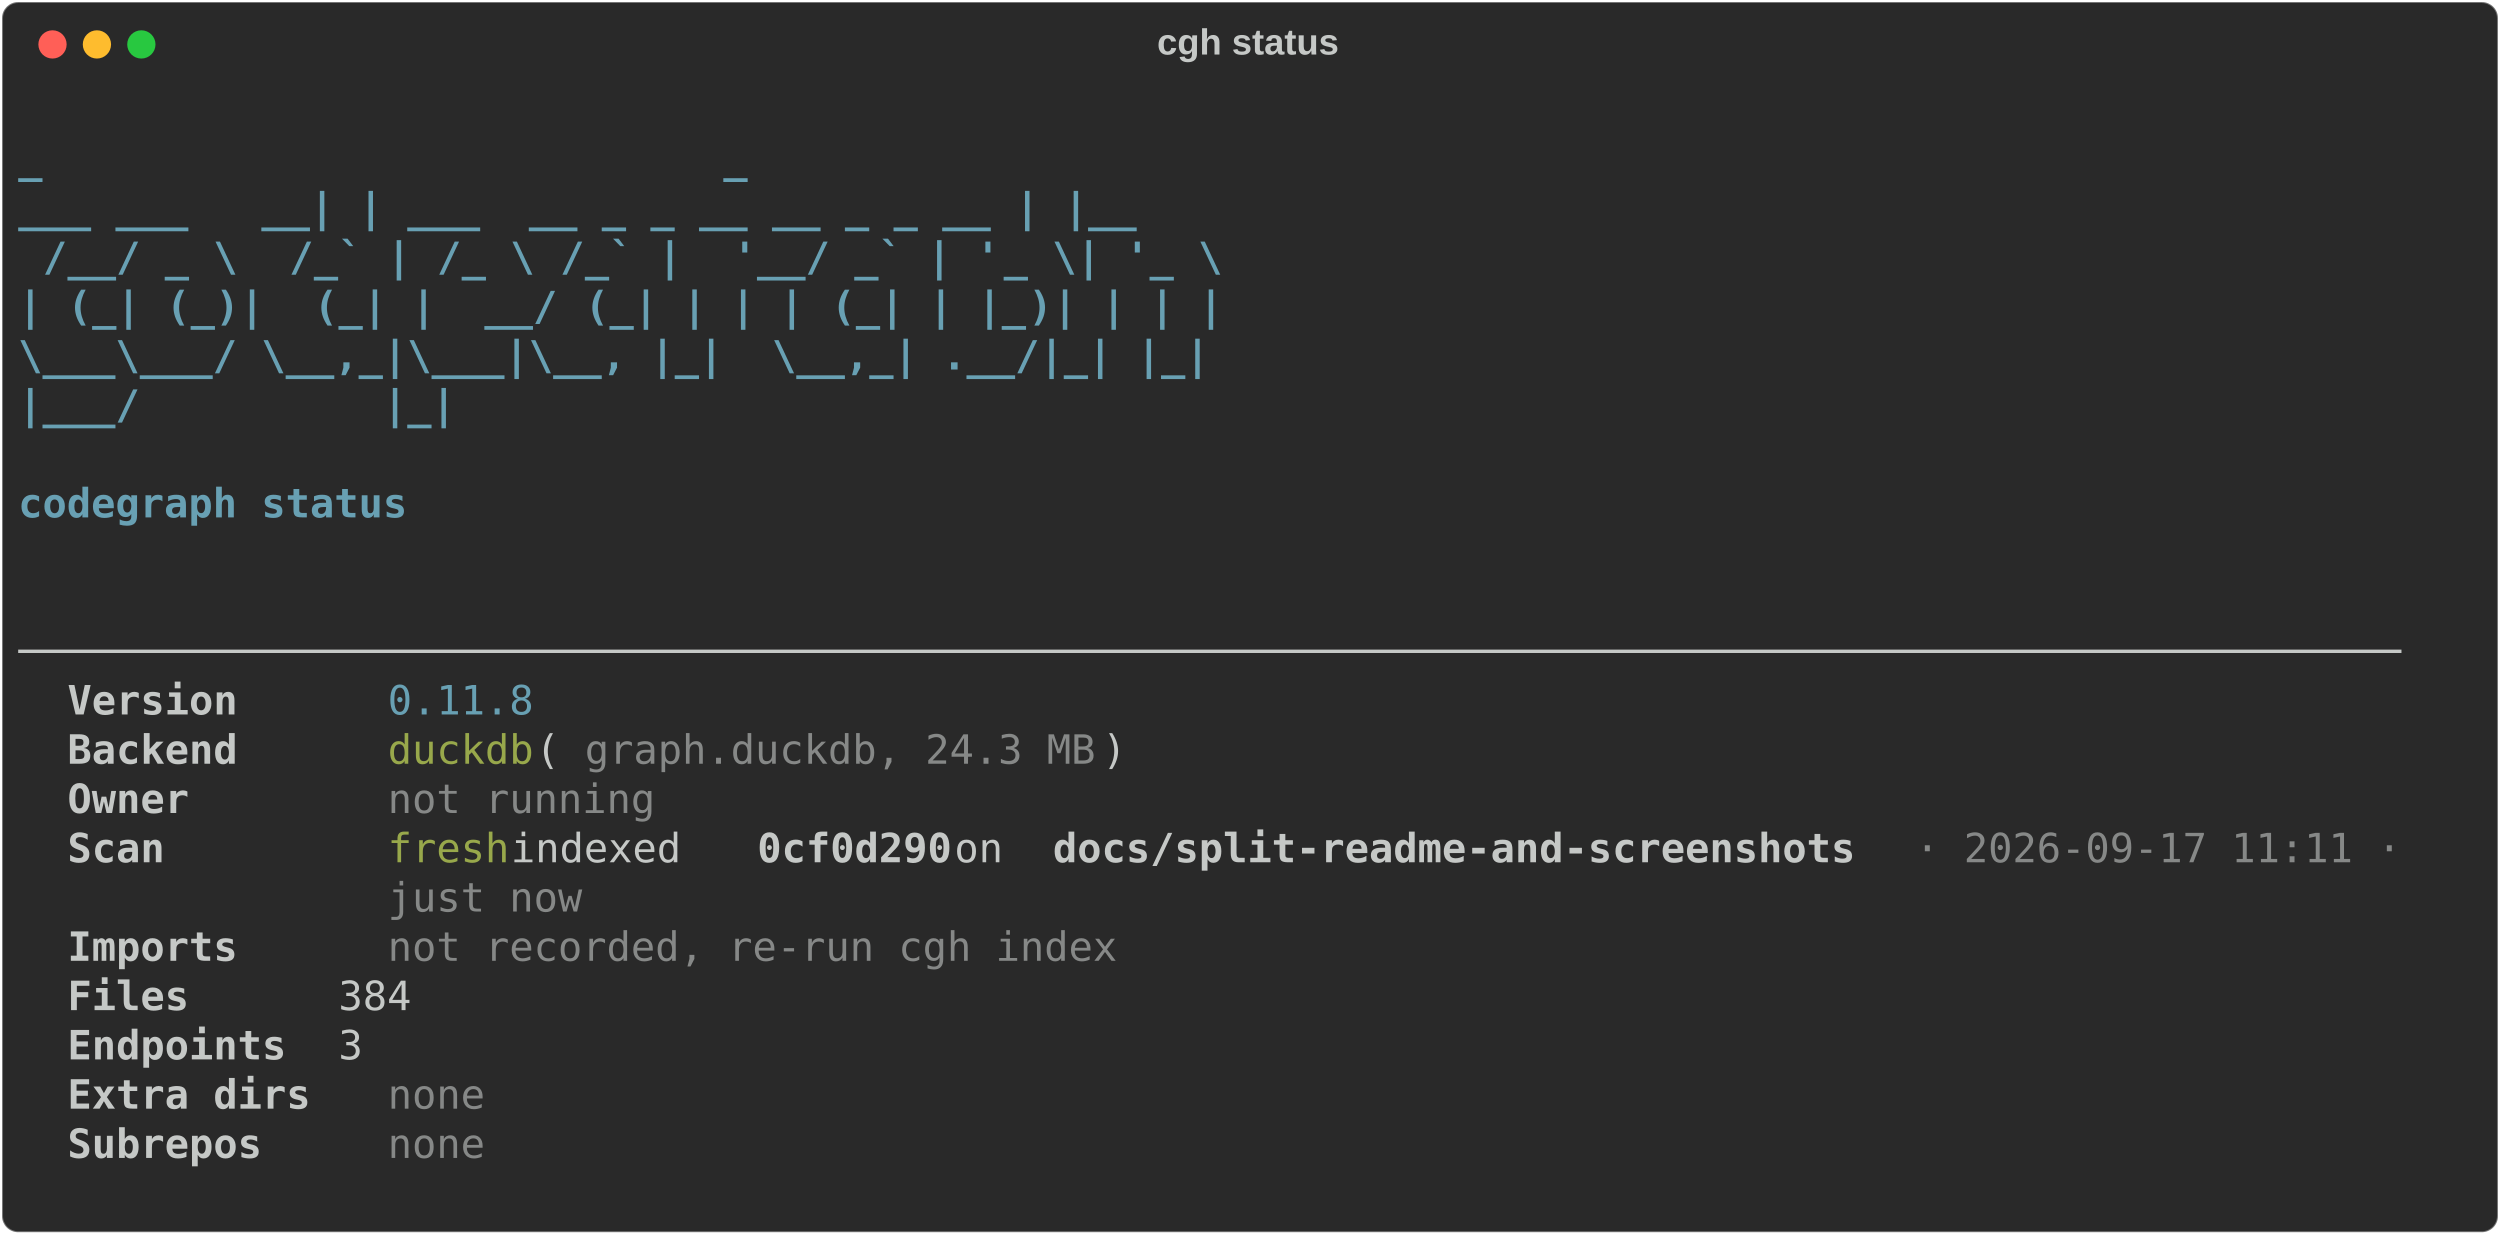
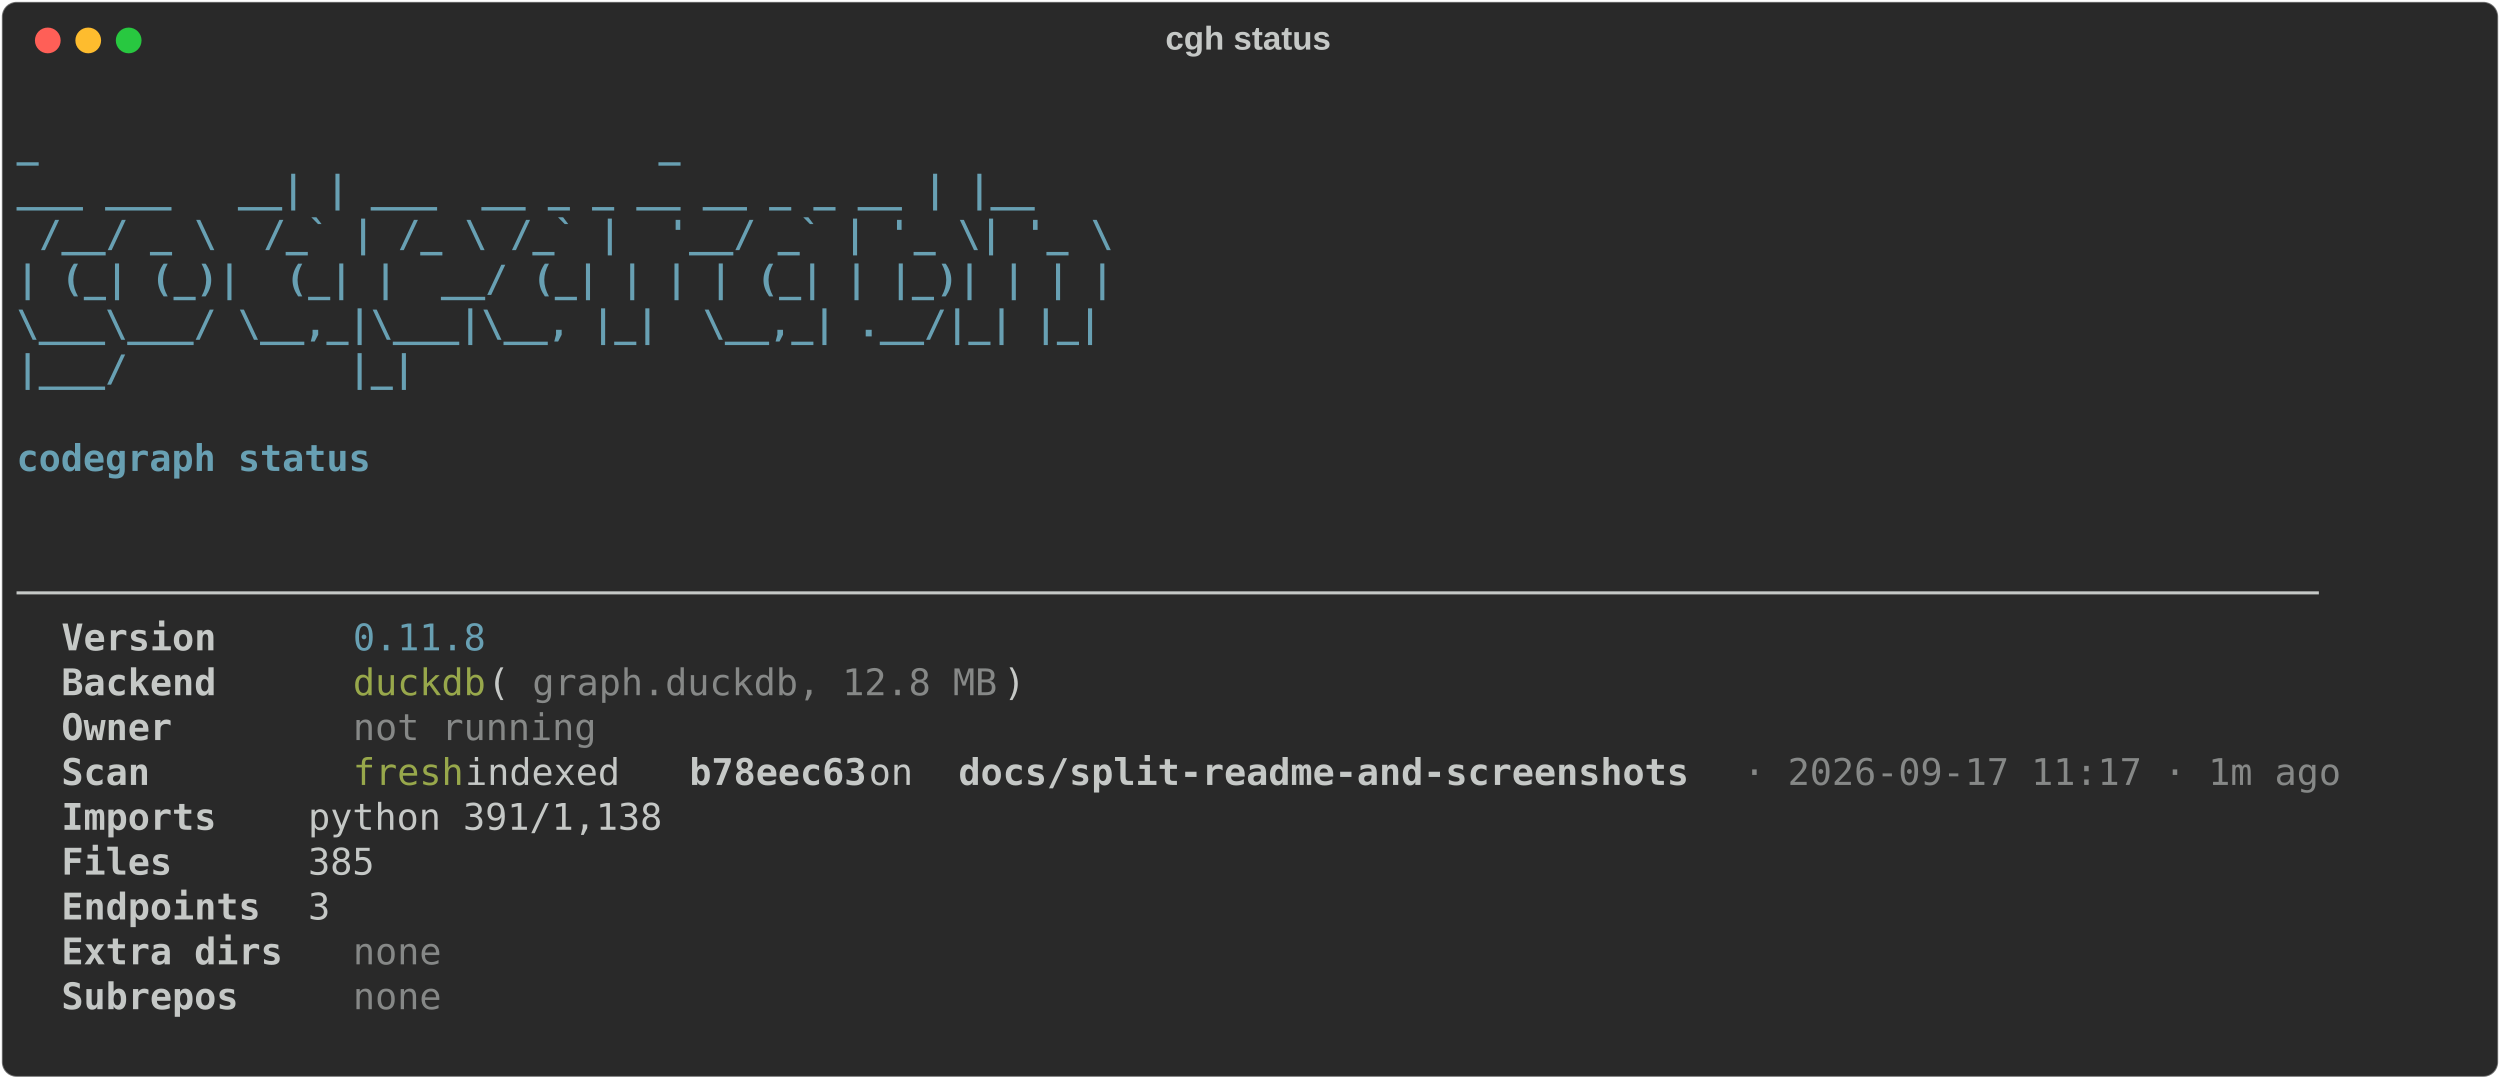
- <svg xmlns="http://www.w3.org/2000/svg" class="rich-terminal" viewBox="0 0 1238 611.2">
+ <svg xmlns="http://www.w3.org/2000/svg" class="rich-terminal" viewBox="0 0 1360 586.8">
  <style>

    @font-face {
        font-family: "Fira Code";
        src: local("FiraCode-Regular"),
                url("https://cdnjs.cloudflare.com/ajax/libs/firacode/6.2.0/woff2/FiraCode-Regular.woff2") format("woff2"),
                url("https://cdnjs.cloudflare.com/ajax/libs/firacode/6.2.0/woff/FiraCode-Regular.woff") format("woff");
        font-style: normal;
        font-weight: 400;
    }
    @font-face {
        font-family: "Fira Code";
        src: local("FiraCode-Bold"),
                url("https://cdnjs.cloudflare.com/ajax/libs/firacode/6.2.0/woff2/FiraCode-Bold.woff2") format("woff2"),
                url("https://cdnjs.cloudflare.com/ajax/libs/firacode/6.2.0/woff/FiraCode-Bold.woff") format("woff");
        font-style: bold;
        font-weight: 700;
    }

-     .terminal-4253577607-matrix {
+     .terminal-2444940636-matrix {
        font-family: Fira Code, monospace;
        font-size: 20px;
        line-height: 24.4px;
        font-variant-east-asian: full-width;
    }

-     .terminal-4253577607-title {
+     .terminal-2444940636-title {
        font-size: 18px;
        font-weight: bold;
        font-family: arial;
    }

-     .terminal-4253577607-r1 { fill: #c5c8c6 }
- .terminal-4253577607-r2 { fill: #68a0b3;font-weight: bold }
- .terminal-4253577607-r3 { fill: #c5c8c6;font-weight: bold }
- .terminal-4253577607-r4 { fill: #68a0b3 }
- .terminal-4253577607-r5 { fill: #98a84b }
- .terminal-4253577607-r6 { fill: #868887 }
+     .terminal-2444940636-r1 { fill: #c5c8c6 }
+ .terminal-2444940636-r2 { fill: #68a0b3;font-weight: bold }
+ .terminal-2444940636-r3 { fill: #c5c8c6;font-weight: bold }
+ .terminal-2444940636-r4 { fill: #68a0b3 }
+ .terminal-2444940636-r5 { fill: #98a84b }
+ .terminal-2444940636-r6 { fill: #868887 }
    </style>
  <defs>
-     <clipPath id="terminal-4253577607-clip-terminal">
-       <rect x="0" y="0" width="1219.0" height="560.2" />
-     </clipPath>
-     <clipPath id="terminal-4253577607-line-0">
-       <rect x="0" y="1.5" width="1220" height="24.65" />
-     </clipPath>
-     <clipPath id="terminal-4253577607-line-1">
-       <rect x="0" y="25.9" width="1220" height="24.65" />
-     </clipPath>
-     <clipPath id="terminal-4253577607-line-2">
-       <rect x="0" y="50.3" width="1220" height="24.65" />
-     </clipPath>
-     <clipPath id="terminal-4253577607-line-3">
-       <rect x="0" y="74.7" width="1220" height="24.65" />
-     </clipPath>
-     <clipPath id="terminal-4253577607-line-4">
-       <rect x="0" y="99.1" width="1220" height="24.65" />
-     </clipPath>
-     <clipPath id="terminal-4253577607-line-5">
-       <rect x="0" y="123.5" width="1220" height="24.65" />
-     </clipPath>
-     <clipPath id="terminal-4253577607-line-6">
-       <rect x="0" y="147.9" width="1220" height="24.65" />
-     </clipPath>
-     <clipPath id="terminal-4253577607-line-7">
-       <rect x="0" y="172.3" width="1220" height="24.65" />
-     </clipPath>
-     <clipPath id="terminal-4253577607-line-8">
-       <rect x="0" y="196.7" width="1220" height="24.65" />
-     </clipPath>
-     <clipPath id="terminal-4253577607-line-9">
-       <rect x="0" y="221.1" width="1220" height="24.65" />
-     </clipPath>
-     <clipPath id="terminal-4253577607-line-10">
-       <rect x="0" y="245.5" width="1220" height="24.65" />
-     </clipPath>
-     <clipPath id="terminal-4253577607-line-11">
-       <rect x="0" y="269.9" width="1220" height="24.65" />
-     </clipPath>
-     <clipPath id="terminal-4253577607-line-12">
-       <rect x="0" y="294.3" width="1220" height="24.65" />
-     </clipPath>
-     <clipPath id="terminal-4253577607-line-13">
-       <rect x="0" y="318.7" width="1220" height="24.65" />
-     </clipPath>
-     <clipPath id="terminal-4253577607-line-14">
-       <rect x="0" y="343.1" width="1220" height="24.65" />
-     </clipPath>
-     <clipPath id="terminal-4253577607-line-15">
-       <rect x="0" y="367.5" width="1220" height="24.65" />
-     </clipPath>
-     <clipPath id="terminal-4253577607-line-16">
-       <rect x="0" y="391.9" width="1220" height="24.65" />
-     </clipPath>
-     <clipPath id="terminal-4253577607-line-17">
-       <rect x="0" y="416.3" width="1220" height="24.65" />
-     </clipPath>
-     <clipPath id="terminal-4253577607-line-18">
-       <rect x="0" y="440.7" width="1220" height="24.65" />
-     </clipPath>
-     <clipPath id="terminal-4253577607-line-19">
-       <rect x="0" y="465.1" width="1220" height="24.65" />
-     </clipPath>
-     <clipPath id="terminal-4253577607-line-20">
-       <rect x="0" y="489.5" width="1220" height="24.65" />
-     </clipPath>
-     <clipPath id="terminal-4253577607-line-21">
-       <rect x="0" y="513.9" width="1220" height="24.65" />
+     <clipPath id="terminal-2444940636-clip-terminal">
+       <rect x="0" y="0" width="1341.0" height="535.8" />
+     </clipPath>
+     <clipPath id="terminal-2444940636-line-0">
+       <rect x="0" y="1.5" width="1342" height="24.65" />
+     </clipPath>
+     <clipPath id="terminal-2444940636-line-1">
+       <rect x="0" y="25.9" width="1342" height="24.65" />
+     </clipPath>
+     <clipPath id="terminal-2444940636-line-2">
+       <rect x="0" y="50.3" width="1342" height="24.65" />
+     </clipPath>
+     <clipPath id="terminal-2444940636-line-3">
+       <rect x="0" y="74.7" width="1342" height="24.65" />
+     </clipPath>
+     <clipPath id="terminal-2444940636-line-4">
+       <rect x="0" y="99.1" width="1342" height="24.65" />
+     </clipPath>
+     <clipPath id="terminal-2444940636-line-5">
+       <rect x="0" y="123.5" width="1342" height="24.65" />
+     </clipPath>
+     <clipPath id="terminal-2444940636-line-6">
+       <rect x="0" y="147.9" width="1342" height="24.65" />
+     </clipPath>
+     <clipPath id="terminal-2444940636-line-7">
+       <rect x="0" y="172.3" width="1342" height="24.65" />
+     </clipPath>
+     <clipPath id="terminal-2444940636-line-8">
+       <rect x="0" y="196.7" width="1342" height="24.65" />
+     </clipPath>
+     <clipPath id="terminal-2444940636-line-9">
+       <rect x="0" y="221.1" width="1342" height="24.65" />
+     </clipPath>
+     <clipPath id="terminal-2444940636-line-10">
+       <rect x="0" y="245.5" width="1342" height="24.65" />
+     </clipPath>
+     <clipPath id="terminal-2444940636-line-11">
+       <rect x="0" y="269.9" width="1342" height="24.65" />
+     </clipPath>
+     <clipPath id="terminal-2444940636-line-12">
+       <rect x="0" y="294.3" width="1342" height="24.65" />
+     </clipPath>
+     <clipPath id="terminal-2444940636-line-13">
+       <rect x="0" y="318.7" width="1342" height="24.65" />
+     </clipPath>
+     <clipPath id="terminal-2444940636-line-14">
+       <rect x="0" y="343.1" width="1342" height="24.65" />
+     </clipPath>
+     <clipPath id="terminal-2444940636-line-15">
+       <rect x="0" y="367.5" width="1342" height="24.65" />
+     </clipPath>
+     <clipPath id="terminal-2444940636-line-16">
+       <rect x="0" y="391.9" width="1342" height="24.65" />
+     </clipPath>
+     <clipPath id="terminal-2444940636-line-17">
+       <rect x="0" y="416.3" width="1342" height="24.65" />
+     </clipPath>
+     <clipPath id="terminal-2444940636-line-18">
+       <rect x="0" y="440.7" width="1342" height="24.65" />
+     </clipPath>
+     <clipPath id="terminal-2444940636-line-19">
+       <rect x="0" y="465.1" width="1342" height="24.65" />
+     </clipPath>
+     <clipPath id="terminal-2444940636-line-20">
+       <rect x="0" y="489.5" width="1342" height="24.65" />
    </clipPath>
  </defs>
-   <rect fill="#292929" stroke="rgba(255,255,255,0.35)" stroke-width="1" x="1" y="1" width="1236" height="609.2" rx="8" />
-   <text class="terminal-4253577607-title" fill="#c5c8c6" text-anchor="middle" x="618" y="27">cgh status</text>
+   <rect fill="#292929" stroke="rgba(255,255,255,0.35)" stroke-width="1" x="1" y="1" width="1358" height="584.8" rx="8" />
+   <text class="terminal-2444940636-title" fill="#c5c8c6" text-anchor="middle" x="679" y="27">cgh status</text>
  <g transform="translate(26,22)">
    <circle cx="0" cy="0" r="7" fill="#ff5f57" />
    <circle cx="22" cy="0" r="7" fill="#febc2e" />
    <circle cx="44" cy="0" r="7" fill="#28c840" />
  </g>
-   <g transform="translate(9, 41)" clip-path="url(#terminal-4253577607-clip-terminal)">
-     <g class="terminal-4253577607-matrix">
-       <text class="terminal-4253577607-r1" x="1220" y="20" textLength="12.2" clip-path="url(#terminal-4253577607-line-0)">
- </text>
-       <text class="terminal-4253577607-r2" x="0" y="44.4" textLength="549" clip-path="url(#terminal-4253577607-line-1)">               _                            _</text>
-       <text class="terminal-4253577607-r1" x="1220" y="44.4" textLength="12.2" clip-path="url(#terminal-4253577607-line-1)">
- </text>
-       <text class="terminal-4253577607-r2" x="0" y="68.8" textLength="585.6" clip-path="url(#terminal-4253577607-line-2)">  ___ ___   __| | ___  __ _ _ __ __ _ _ __ | |__</text>
-       <text class="terminal-4253577607-r1" x="1220" y="68.8" textLength="12.2" clip-path="url(#terminal-4253577607-line-2)">
- </text>
-       <text class="terminal-4253577607-r2" x="12.2" y="93.2" textLength="12.2" clip-path="url(#terminal-4253577607-line-3)">/</text>
-       <text class="terminal-4253577607-r2" x="24.4" y="93.2" textLength="109.8" clip-path="url(#terminal-4253577607-line-3)"> __/ _ \ </text>
-       <text class="terminal-4253577607-r2" x="134.2" y="93.2" textLength="12.2" clip-path="url(#terminal-4253577607-line-3)">/</text>
-       <text class="terminal-4253577607-r2" x="146.4" y="93.2" textLength="61" clip-path="url(#terminal-4253577607-line-3)"> _` |</text>
-       <text class="terminal-4253577607-r2" x="207.4" y="93.2" textLength="12.2" clip-path="url(#terminal-4253577607-line-3)">/</text>
-       <text class="terminal-4253577607-r2" x="219.6" y="93.2" textLength="48.8" clip-path="url(#terminal-4253577607-line-3)"> _ \</text>
-       <text class="terminal-4253577607-r2" x="268.4" y="93.2" textLength="12.2" clip-path="url(#terminal-4253577607-line-3)">/</text>
-       <text class="terminal-4253577607-r2" x="280.6" y="93.2" textLength="73.2" clip-path="url(#terminal-4253577607-line-3)"> _` | </text>
-       <text class="terminal-4253577607-r2" x="353.8" y="93.2" textLength="134.2" clip-path="url(#terminal-4253577607-line-3)">'__/ _` | '</text>
-       <text class="terminal-4253577607-r2" x="488" y="93.2" textLength="109.8" clip-path="url(#terminal-4253577607-line-3)">_ \| '_ \</text>
-       <text class="terminal-4253577607-r1" x="1220" y="93.2" textLength="12.2" clip-path="url(#terminal-4253577607-line-3)">
- </text>
-       <text class="terminal-4253577607-r2" x="0" y="117.6" textLength="24.4" clip-path="url(#terminal-4253577607-line-4)">| </text>
-       <text class="terminal-4253577607-r2" x="24.4" y="117.6" textLength="12.2" clip-path="url(#terminal-4253577607-line-4)">(</text>
-       <text class="terminal-4253577607-r2" x="36.6" y="117.6" textLength="36.6" clip-path="url(#terminal-4253577607-line-4)">_| </text>
-       <text class="terminal-4253577607-r2" x="73.2" y="117.6" textLength="12.2" clip-path="url(#terminal-4253577607-line-4)">(</text>
-       <text class="terminal-4253577607-r2" x="85.4" y="117.6" textLength="12.2" clip-path="url(#terminal-4253577607-line-4)">_</text>
-       <text class="terminal-4253577607-r2" x="97.6" y="117.6" textLength="12.2" clip-path="url(#terminal-4253577607-line-4)">)</text>
-       <text class="terminal-4253577607-r2" x="109.8" y="117.6" textLength="36.6" clip-path="url(#terminal-4253577607-line-4)"> | </text>
-       <text class="terminal-4253577607-r2" x="146.4" y="117.6" textLength="12.2" clip-path="url(#terminal-4253577607-line-4)">(</text>
-       <text class="terminal-4253577607-r2" x="158.6" y="117.6" textLength="122" clip-path="url(#terminal-4253577607-line-4)">_| |  __/ </text>
-       <text class="terminal-4253577607-r2" x="280.6" y="117.6" textLength="12.2" clip-path="url(#terminal-4253577607-line-4)">(</text>
-       <text class="terminal-4253577607-r2" x="292.8" y="117.6" textLength="109.8" clip-path="url(#terminal-4253577607-line-4)">_| | | | </text>
-       <text class="terminal-4253577607-r2" x="402.6" y="117.6" textLength="12.2" clip-path="url(#terminal-4253577607-line-4)">(</text>
-       <text class="terminal-4253577607-r2" x="414.8" y="117.6" textLength="85.4" clip-path="url(#terminal-4253577607-line-4)">_| | |_</text>
-       <text class="terminal-4253577607-r2" x="500.2" y="117.6" textLength="12.2" clip-path="url(#terminal-4253577607-line-4)">)</text>
-       <text class="terminal-4253577607-r2" x="512.4" y="117.6" textLength="97.6" clip-path="url(#terminal-4253577607-line-4)"> | | | |</text>
-       <text class="terminal-4253577607-r1" x="1220" y="117.6" textLength="12.2" clip-path="url(#terminal-4253577607-line-4)">
- </text>
-       <text class="terminal-4253577607-r2" x="0" y="142" textLength="610" clip-path="url(#terminal-4253577607-line-5)"> \___\___/ \__,_|\___|\__, |_|  \__,_| .__/|_| |_|</text>
-       <text class="terminal-4253577607-r1" x="1220" y="142" textLength="12.2" clip-path="url(#terminal-4253577607-line-5)">
- </text>
-       <text class="terminal-4253577607-r2" x="0" y="166.4" textLength="488" clip-path="url(#terminal-4253577607-line-6)">                      |___/          |_|</text>
-       <text class="terminal-4253577607-r1" x="1220" y="166.4" textLength="12.2" clip-path="url(#terminal-4253577607-line-6)">
- </text>
-       <text class="terminal-4253577607-r1" x="1220" y="190.8" textLength="12.2" clip-path="url(#terminal-4253577607-line-7)">
- </text>
-       <text class="terminal-4253577607-r2" x="0" y="215.2" textLength="1220" clip-path="url(#terminal-4253577607-line-8)">                                          codegraph status                                          </text>
-       <text class="terminal-4253577607-r1" x="1220" y="215.2" textLength="12.2" clip-path="url(#terminal-4253577607-line-8)">
- </text>
-       <text class="terminal-4253577607-r1" x="1220" y="239.6" textLength="12.2" clip-path="url(#terminal-4253577607-line-9)">
- </text>
-       <text class="terminal-4253577607-r1" x="1220" y="264" textLength="12.2" clip-path="url(#terminal-4253577607-line-10)">
- </text>
-       <text class="terminal-4253577607-r1" x="0" y="288.4" textLength="1220" clip-path="url(#terminal-4253577607-line-11)"> ────────────────────────────────────────────────────────────────────────────────────────────────── </text>
-       <text class="terminal-4253577607-r1" x="1220" y="288.4" textLength="12.2" clip-path="url(#terminal-4253577607-line-11)">
- </text>
-       <text class="terminal-4253577607-r3" x="24.4" y="312.8" textLength="122" clip-path="url(#terminal-4253577607-line-12)">Version   </text>
-       <text class="terminal-4253577607-r4" x="183" y="312.8" textLength="73.2" clip-path="url(#terminal-4253577607-line-12)">0.11.8</text>
-       <text class="terminal-4253577607-r1" x="1220" y="312.8" textLength="12.2" clip-path="url(#terminal-4253577607-line-12)">
- </text>
-       <text class="terminal-4253577607-r3" x="24.4" y="337.2" textLength="122" clip-path="url(#terminal-4253577607-line-13)">Backend   </text>
-       <text class="terminal-4253577607-r5" x="183" y="337.2" textLength="73.2" clip-path="url(#terminal-4253577607-line-13)">duckdb</text>
-       <text class="terminal-4253577607-r1" x="256.2" y="337.2" textLength="24.4" clip-path="url(#terminal-4253577607-line-13)"> (</text>
-       <text class="terminal-4253577607-r6" x="280.6" y="337.2" textLength="256.2" clip-path="url(#terminal-4253577607-line-13)">graph.duckdb, 24.3 MB</text>
-       <text class="terminal-4253577607-r1" x="536.8" y="337.2" textLength="683.2" clip-path="url(#terminal-4253577607-line-13)">)                                                       </text>
-       <text class="terminal-4253577607-r1" x="1220" y="337.2" textLength="12.2" clip-path="url(#terminal-4253577607-line-13)">
- </text>
-       <text class="terminal-4253577607-r3" x="24.4" y="361.6" textLength="122" clip-path="url(#terminal-4253577607-line-14)">Owner     </text>
-       <text class="terminal-4253577607-r6" x="183" y="361.6" textLength="134.2" clip-path="url(#terminal-4253577607-line-14)">not running</text>
-       <text class="terminal-4253577607-r1" x="1220" y="361.6" textLength="12.2" clip-path="url(#terminal-4253577607-line-14)">
- </text>
-       <text class="terminal-4253577607-r3" x="24.4" y="386" textLength="122" clip-path="url(#terminal-4253577607-line-15)">Scan      </text>
-       <text class="terminal-4253577607-r5" x="183" y="386" textLength="61" clip-path="url(#terminal-4253577607-line-15)">fresh</text>
-       <text class="terminal-4253577607-r1" x="244" y="386" textLength="122" clip-path="url(#terminal-4253577607-line-15)">  indexed </text>
-       <text class="terminal-4253577607-r3" x="366" y="386" textLength="97.6" clip-path="url(#terminal-4253577607-line-15)">0cf0d290</text>
-       <text class="terminal-4253577607-r1" x="463.6" y="386" textLength="48.8" clip-path="url(#terminal-4253577607-line-15)"> on </text>
-       <text class="terminal-4253577607-r3" x="512.4" y="386" textLength="402.6" clip-path="url(#terminal-4253577607-line-15)">docs/split-readme-and-screenshots</text>
-       <text class="terminal-4253577607-r6" x="939.4" y="386" textLength="256.2" clip-path="url(#terminal-4253577607-line-15)">· 2026-09-17 11:11 · </text>
-       <text class="terminal-4253577607-r1" x="1220" y="386" textLength="12.2" clip-path="url(#terminal-4253577607-line-15)">
- </text>
-       <text class="terminal-4253577607-r6" x="183" y="410.4" textLength="97.6" clip-path="url(#terminal-4253577607-line-16)">just now</text>
-       <text class="terminal-4253577607-r1" x="1220" y="410.4" textLength="12.2" clip-path="url(#terminal-4253577607-line-16)">
- </text>
-       <text class="terminal-4253577607-r3" x="24.4" y="434.8" textLength="122" clip-path="url(#terminal-4253577607-line-17)">Imports   </text>
-       <text class="terminal-4253577607-r6" x="183" y="434.8" textLength="366" clip-path="url(#terminal-4253577607-line-17)">not recorded, re-run cgh index</text>
-       <text class="terminal-4253577607-r1" x="1220" y="434.8" textLength="12.2" clip-path="url(#terminal-4253577607-line-17)">
- </text>
-       <text class="terminal-4253577607-r3" x="24.4" y="459.2" textLength="122" clip-path="url(#terminal-4253577607-line-18)">Files     </text>
-       <text class="terminal-4253577607-r1" x="158.6" y="459.2" textLength="1061.4" clip-path="url(#terminal-4253577607-line-18)">  384                                                                                  </text>
-       <text class="terminal-4253577607-r1" x="1220" y="459.2" textLength="12.2" clip-path="url(#terminal-4253577607-line-18)">
- </text>
-       <text class="terminal-4253577607-r3" x="24.4" y="483.6" textLength="122" clip-path="url(#terminal-4253577607-line-19)">Endpoints </text>
-       <text class="terminal-4253577607-r1" x="158.6" y="483.6" textLength="1061.4" clip-path="url(#terminal-4253577607-line-19)">  3                                                                                    </text>
-       <text class="terminal-4253577607-r1" x="1220" y="483.6" textLength="12.2" clip-path="url(#terminal-4253577607-line-19)">
- </text>
-       <text class="terminal-4253577607-r3" x="24.4" y="508" textLength="122" clip-path="url(#terminal-4253577607-line-20)">Extra dirs</text>
-       <text class="terminal-4253577607-r6" x="183" y="508" textLength="48.8" clip-path="url(#terminal-4253577607-line-20)">none</text>
-       <text class="terminal-4253577607-r1" x="1220" y="508" textLength="12.2" clip-path="url(#terminal-4253577607-line-20)">
- </text>
-       <text class="terminal-4253577607-r3" x="24.4" y="532.4" textLength="122" clip-path="url(#terminal-4253577607-line-21)">Subrepos  </text>
-       <text class="terminal-4253577607-r6" x="183" y="532.4" textLength="48.8" clip-path="url(#terminal-4253577607-line-21)">none</text>
-       <text class="terminal-4253577607-r1" x="1220" y="532.4" textLength="12.2" clip-path="url(#terminal-4253577607-line-21)">
- </text>
-       <text class="terminal-4253577607-r1" x="1220" y="556.8" textLength="12.2" clip-path="url(#terminal-4253577607-line-22)">
+   <g transform="translate(9, 41)" clip-path="url(#terminal-2444940636-clip-terminal)">
+     <g class="terminal-2444940636-matrix">
+       <text class="terminal-2444940636-r1" x="1342" y="20" textLength="12.2" clip-path="url(#terminal-2444940636-line-0)">
+ </text>
+       <text class="terminal-2444940636-r2" x="0" y="44.4" textLength="549" clip-path="url(#terminal-2444940636-line-1)">               _                            _</text>
+       <text class="terminal-2444940636-r1" x="1342" y="44.4" textLength="12.2" clip-path="url(#terminal-2444940636-line-1)">
+ </text>
+       <text class="terminal-2444940636-r2" x="0" y="68.8" textLength="585.6" clip-path="url(#terminal-2444940636-line-2)">  ___ ___   __| | ___  __ _ _ __ __ _ _ __ | |__</text>
+       <text class="terminal-2444940636-r1" x="1342" y="68.8" textLength="12.2" clip-path="url(#terminal-2444940636-line-2)">
+ </text>
+       <text class="terminal-2444940636-r2" x="12.2" y="93.2" textLength="12.2" clip-path="url(#terminal-2444940636-line-3)">/</text>
+       <text class="terminal-2444940636-r2" x="24.4" y="93.2" textLength="109.8" clip-path="url(#terminal-2444940636-line-3)"> __/ _ \ </text>
+       <text class="terminal-2444940636-r2" x="134.2" y="93.2" textLength="12.2" clip-path="url(#terminal-2444940636-line-3)">/</text>
+       <text class="terminal-2444940636-r2" x="146.4" y="93.2" textLength="61" clip-path="url(#terminal-2444940636-line-3)"> _` |</text>
+       <text class="terminal-2444940636-r2" x="207.4" y="93.2" textLength="12.2" clip-path="url(#terminal-2444940636-line-3)">/</text>
+       <text class="terminal-2444940636-r2" x="219.6" y="93.2" textLength="48.8" clip-path="url(#terminal-2444940636-line-3)"> _ \</text>
+       <text class="terminal-2444940636-r2" x="268.4" y="93.2" textLength="12.2" clip-path="url(#terminal-2444940636-line-3)">/</text>
+       <text class="terminal-2444940636-r2" x="280.6" y="93.2" textLength="73.2" clip-path="url(#terminal-2444940636-line-3)"> _` | </text>
+       <text class="terminal-2444940636-r2" x="353.8" y="93.2" textLength="134.2" clip-path="url(#terminal-2444940636-line-3)">'__/ _` | '</text>
+       <text class="terminal-2444940636-r2" x="488" y="93.2" textLength="109.8" clip-path="url(#terminal-2444940636-line-3)">_ \| '_ \</text>
+       <text class="terminal-2444940636-r1" x="1342" y="93.2" textLength="12.2" clip-path="url(#terminal-2444940636-line-3)">
+ </text>
+       <text class="terminal-2444940636-r2" x="0" y="117.6" textLength="24.4" clip-path="url(#terminal-2444940636-line-4)">| </text>
+       <text class="terminal-2444940636-r2" x="24.4" y="117.6" textLength="12.2" clip-path="url(#terminal-2444940636-line-4)">(</text>
+       <text class="terminal-2444940636-r2" x="36.6" y="117.6" textLength="36.6" clip-path="url(#terminal-2444940636-line-4)">_| </text>
+       <text class="terminal-2444940636-r2" x="73.2" y="117.6" textLength="12.2" clip-path="url(#terminal-2444940636-line-4)">(</text>
+       <text class="terminal-2444940636-r2" x="85.4" y="117.6" textLength="12.2" clip-path="url(#terminal-2444940636-line-4)">_</text>
+       <text class="terminal-2444940636-r2" x="97.6" y="117.6" textLength="12.2" clip-path="url(#terminal-2444940636-line-4)">)</text>
+       <text class="terminal-2444940636-r2" x="109.8" y="117.6" textLength="36.6" clip-path="url(#terminal-2444940636-line-4)"> | </text>
+       <text class="terminal-2444940636-r2" x="146.4" y="117.6" textLength="12.2" clip-path="url(#terminal-2444940636-line-4)">(</text>
+       <text class="terminal-2444940636-r2" x="158.6" y="117.6" textLength="122" clip-path="url(#terminal-2444940636-line-4)">_| |  __/ </text>
+       <text class="terminal-2444940636-r2" x="280.6" y="117.6" textLength="12.2" clip-path="url(#terminal-2444940636-line-4)">(</text>
+       <text class="terminal-2444940636-r2" x="292.8" y="117.6" textLength="109.8" clip-path="url(#terminal-2444940636-line-4)">_| | | | </text>
+       <text class="terminal-2444940636-r2" x="402.6" y="117.6" textLength="12.2" clip-path="url(#terminal-2444940636-line-4)">(</text>
+       <text class="terminal-2444940636-r2" x="414.8" y="117.6" textLength="85.4" clip-path="url(#terminal-2444940636-line-4)">_| | |_</text>
+       <text class="terminal-2444940636-r2" x="500.2" y="117.6" textLength="12.2" clip-path="url(#terminal-2444940636-line-4)">)</text>
+       <text class="terminal-2444940636-r2" x="512.4" y="117.6" textLength="97.6" clip-path="url(#terminal-2444940636-line-4)"> | | | |</text>
+       <text class="terminal-2444940636-r1" x="1342" y="117.6" textLength="12.2" clip-path="url(#terminal-2444940636-line-4)">
+ </text>
+       <text class="terminal-2444940636-r2" x="0" y="142" textLength="610" clip-path="url(#terminal-2444940636-line-5)"> \___\___/ \__,_|\___|\__, |_|  \__,_| .__/|_| |_|</text>
+       <text class="terminal-2444940636-r1" x="1342" y="142" textLength="12.2" clip-path="url(#terminal-2444940636-line-5)">
+ </text>
+       <text class="terminal-2444940636-r2" x="0" y="166.4" textLength="488" clip-path="url(#terminal-2444940636-line-6)">                      |___/          |_|</text>
+       <text class="terminal-2444940636-r1" x="1342" y="166.4" textLength="12.2" clip-path="url(#terminal-2444940636-line-6)">
+ </text>
+       <text class="terminal-2444940636-r1" x="1342" y="190.8" textLength="12.2" clip-path="url(#terminal-2444940636-line-7)">
+ </text>
+       <text class="terminal-2444940636-r2" x="0" y="215.2" textLength="1293.2" clip-path="url(#terminal-2444940636-line-8)">                                             codegraph status                                             </text>
+       <text class="terminal-2444940636-r1" x="1342" y="215.2" textLength="12.2" clip-path="url(#terminal-2444940636-line-8)">
+ </text>
+       <text class="terminal-2444940636-r1" x="1342" y="239.6" textLength="12.2" clip-path="url(#terminal-2444940636-line-9)">
+ </text>
+       <text class="terminal-2444940636-r1" x="1342" y="264" textLength="12.2" clip-path="url(#terminal-2444940636-line-10)">
+ </text>
+       <text class="terminal-2444940636-r1" x="0" y="288.4" textLength="1293.2" clip-path="url(#terminal-2444940636-line-11)"> ──────────────────────────────────────────────────────────────────────────────────────────────────────── </text>
+       <text class="terminal-2444940636-r1" x="1342" y="288.4" textLength="12.2" clip-path="url(#terminal-2444940636-line-11)">
+ </text>
+       <text class="terminal-2444940636-r3" x="24.4" y="312.8" textLength="122" clip-path="url(#terminal-2444940636-line-12)">Version   </text>
+       <text class="terminal-2444940636-r4" x="183" y="312.8" textLength="73.2" clip-path="url(#terminal-2444940636-line-12)">0.11.8</text>
+       <text class="terminal-2444940636-r1" x="1342" y="312.8" textLength="12.2" clip-path="url(#terminal-2444940636-line-12)">
+ </text>
+       <text class="terminal-2444940636-r3" x="24.4" y="337.2" textLength="122" clip-path="url(#terminal-2444940636-line-13)">Backend   </text>
+       <text class="terminal-2444940636-r5" x="183" y="337.2" textLength="73.2" clip-path="url(#terminal-2444940636-line-13)">duckdb</text>
+       <text class="terminal-2444940636-r1" x="256.2" y="337.2" textLength="24.4" clip-path="url(#terminal-2444940636-line-13)"> (</text>
+       <text class="terminal-2444940636-r6" x="280.6" y="337.2" textLength="256.2" clip-path="url(#terminal-2444940636-line-13)">graph.duckdb, 12.8 MB</text>
+       <text class="terminal-2444940636-r1" x="536.8" y="337.2" textLength="756.4" clip-path="url(#terminal-2444940636-line-13)">)                                                             </text>
+       <text class="terminal-2444940636-r1" x="1342" y="337.2" textLength="12.2" clip-path="url(#terminal-2444940636-line-13)">
+ </text>
+       <text class="terminal-2444940636-r3" x="24.4" y="361.6" textLength="122" clip-path="url(#terminal-2444940636-line-14)">Owner     </text>
+       <text class="terminal-2444940636-r6" x="183" y="361.6" textLength="134.2" clip-path="url(#terminal-2444940636-line-14)">not running</text>
+       <text class="terminal-2444940636-r1" x="1342" y="361.6" textLength="12.2" clip-path="url(#terminal-2444940636-line-14)">
+ </text>
+       <text class="terminal-2444940636-r3" x="24.4" y="386" textLength="122" clip-path="url(#terminal-2444940636-line-15)">Scan      </text>
+       <text class="terminal-2444940636-r5" x="183" y="386" textLength="61" clip-path="url(#terminal-2444940636-line-15)">fresh</text>
+       <text class="terminal-2444940636-r1" x="244" y="386" textLength="122" clip-path="url(#terminal-2444940636-line-15)">  indexed </text>
+       <text class="terminal-2444940636-r3" x="366" y="386" textLength="97.6" clip-path="url(#terminal-2444940636-line-15)">b78eec63</text>
+       <text class="terminal-2444940636-r1" x="463.6" y="386" textLength="48.8" clip-path="url(#terminal-2444940636-line-15)"> on </text>
+       <text class="terminal-2444940636-r3" x="512.4" y="386" textLength="402.6" clip-path="url(#terminal-2444940636-line-15)">docs/split-readme-and-screenshots</text>
+       <text class="terminal-2444940636-r6" x="939.4" y="386" textLength="329.4" clip-path="url(#terminal-2444940636-line-15)">· 2026-09-17 11:17 · 1m ago</text>
+       <text class="terminal-2444940636-r1" x="1342" y="386" textLength="12.2" clip-path="url(#terminal-2444940636-line-15)">
+ </text>
+       <text class="terminal-2444940636-r3" x="24.4" y="410.4" textLength="122" clip-path="url(#terminal-2444940636-line-16)">Imports   </text>
+       <text class="terminal-2444940636-r1" x="158.6" y="410.4" textLength="1134.6" clip-path="url(#terminal-2444940636-line-16)">  python 391/1,138                                                                           </text>
+       <text class="terminal-2444940636-r1" x="1342" y="410.4" textLength="12.2" clip-path="url(#terminal-2444940636-line-16)">
+ </text>
+       <text class="terminal-2444940636-r3" x="24.4" y="434.8" textLength="122" clip-path="url(#terminal-2444940636-line-17)">Files     </text>
+       <text class="terminal-2444940636-r1" x="158.6" y="434.8" textLength="1134.6" clip-path="url(#terminal-2444940636-line-17)">  385                                                                                        </text>
+       <text class="terminal-2444940636-r1" x="1342" y="434.8" textLength="12.2" clip-path="url(#terminal-2444940636-line-17)">
+ </text>
+       <text class="terminal-2444940636-r3" x="24.4" y="459.2" textLength="122" clip-path="url(#terminal-2444940636-line-18)">Endpoints </text>
+       <text class="terminal-2444940636-r1" x="158.6" y="459.2" textLength="1134.6" clip-path="url(#terminal-2444940636-line-18)">  3                                                                                          </text>
+       <text class="terminal-2444940636-r1" x="1342" y="459.2" textLength="12.2" clip-path="url(#terminal-2444940636-line-18)">
+ </text>
+       <text class="terminal-2444940636-r3" x="24.4" y="483.6" textLength="122" clip-path="url(#terminal-2444940636-line-19)">Extra dirs</text>
+       <text class="terminal-2444940636-r6" x="183" y="483.6" textLength="48.8" clip-path="url(#terminal-2444940636-line-19)">none</text>
+       <text class="terminal-2444940636-r1" x="1342" y="483.6" textLength="12.2" clip-path="url(#terminal-2444940636-line-19)">
+ </text>
+       <text class="terminal-2444940636-r3" x="24.4" y="508" textLength="122" clip-path="url(#terminal-2444940636-line-20)">Subrepos  </text>
+       <text class="terminal-2444940636-r6" x="183" y="508" textLength="48.8" clip-path="url(#terminal-2444940636-line-20)">none</text>
+       <text class="terminal-2444940636-r1" x="1342" y="508" textLength="12.2" clip-path="url(#terminal-2444940636-line-20)">
+ </text>
+       <text class="terminal-2444940636-r1" x="1342" y="532.4" textLength="12.2" clip-path="url(#terminal-2444940636-line-21)">
</text>
    </g>
  </g>
</svg>
